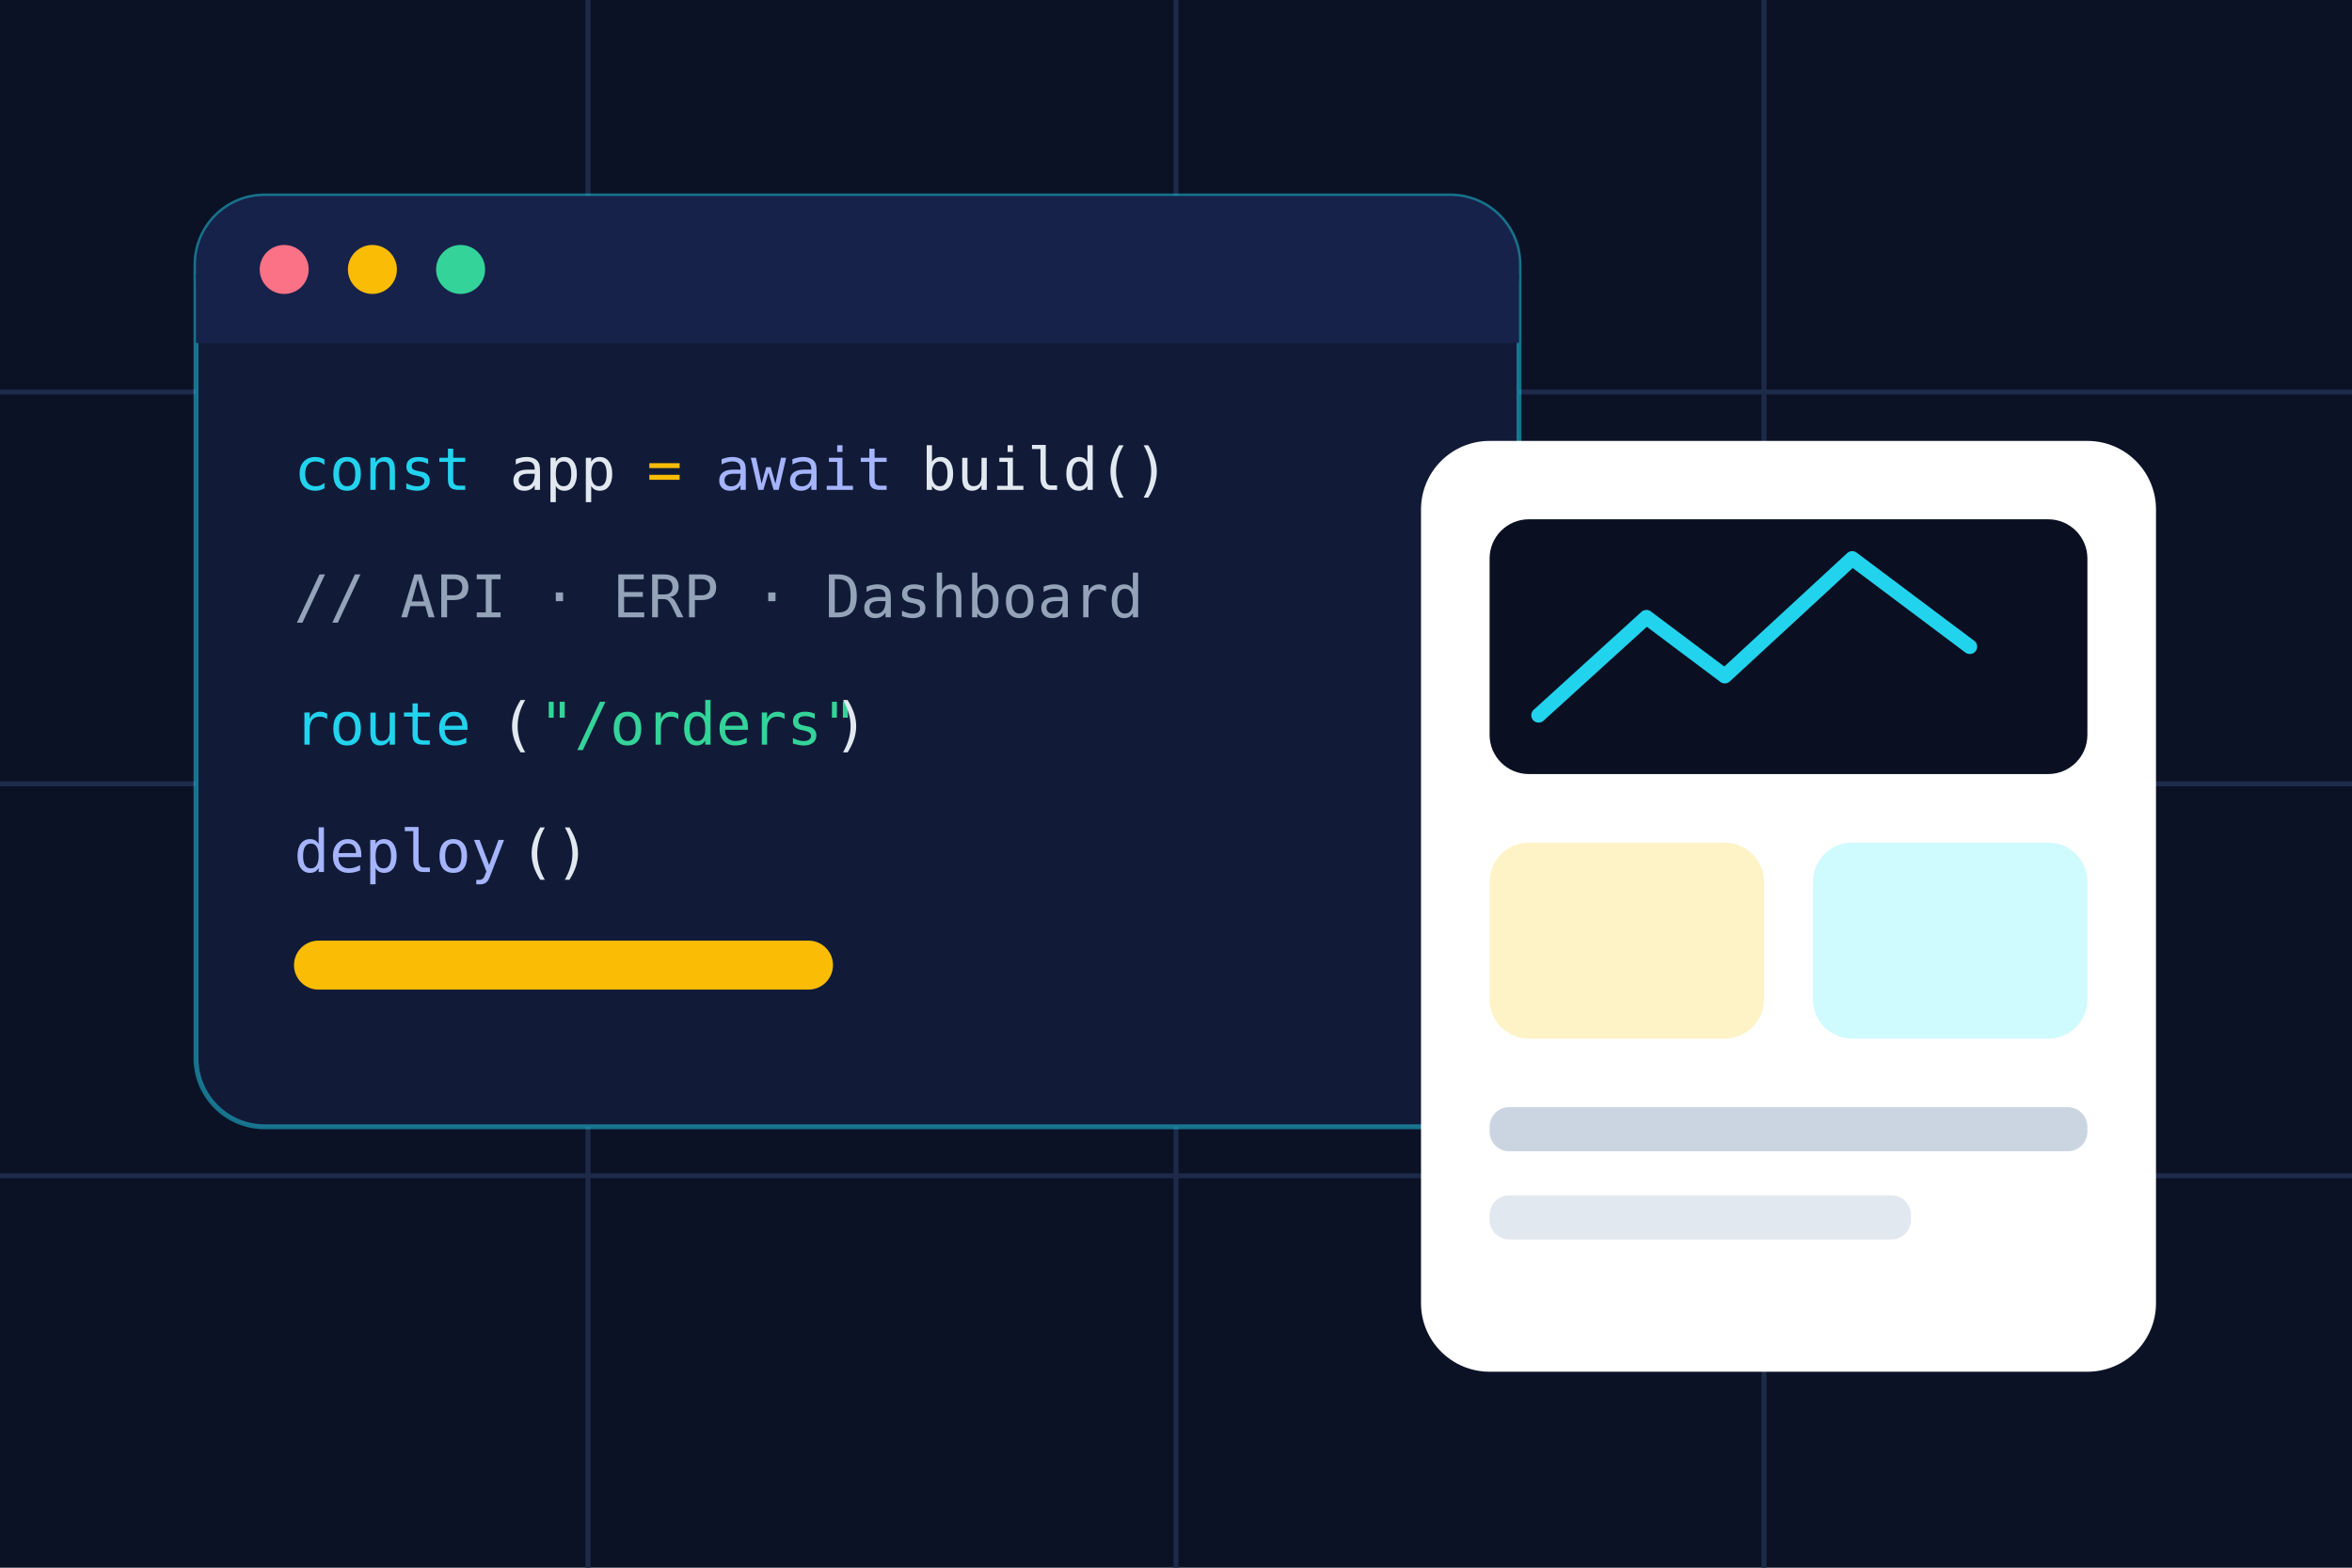
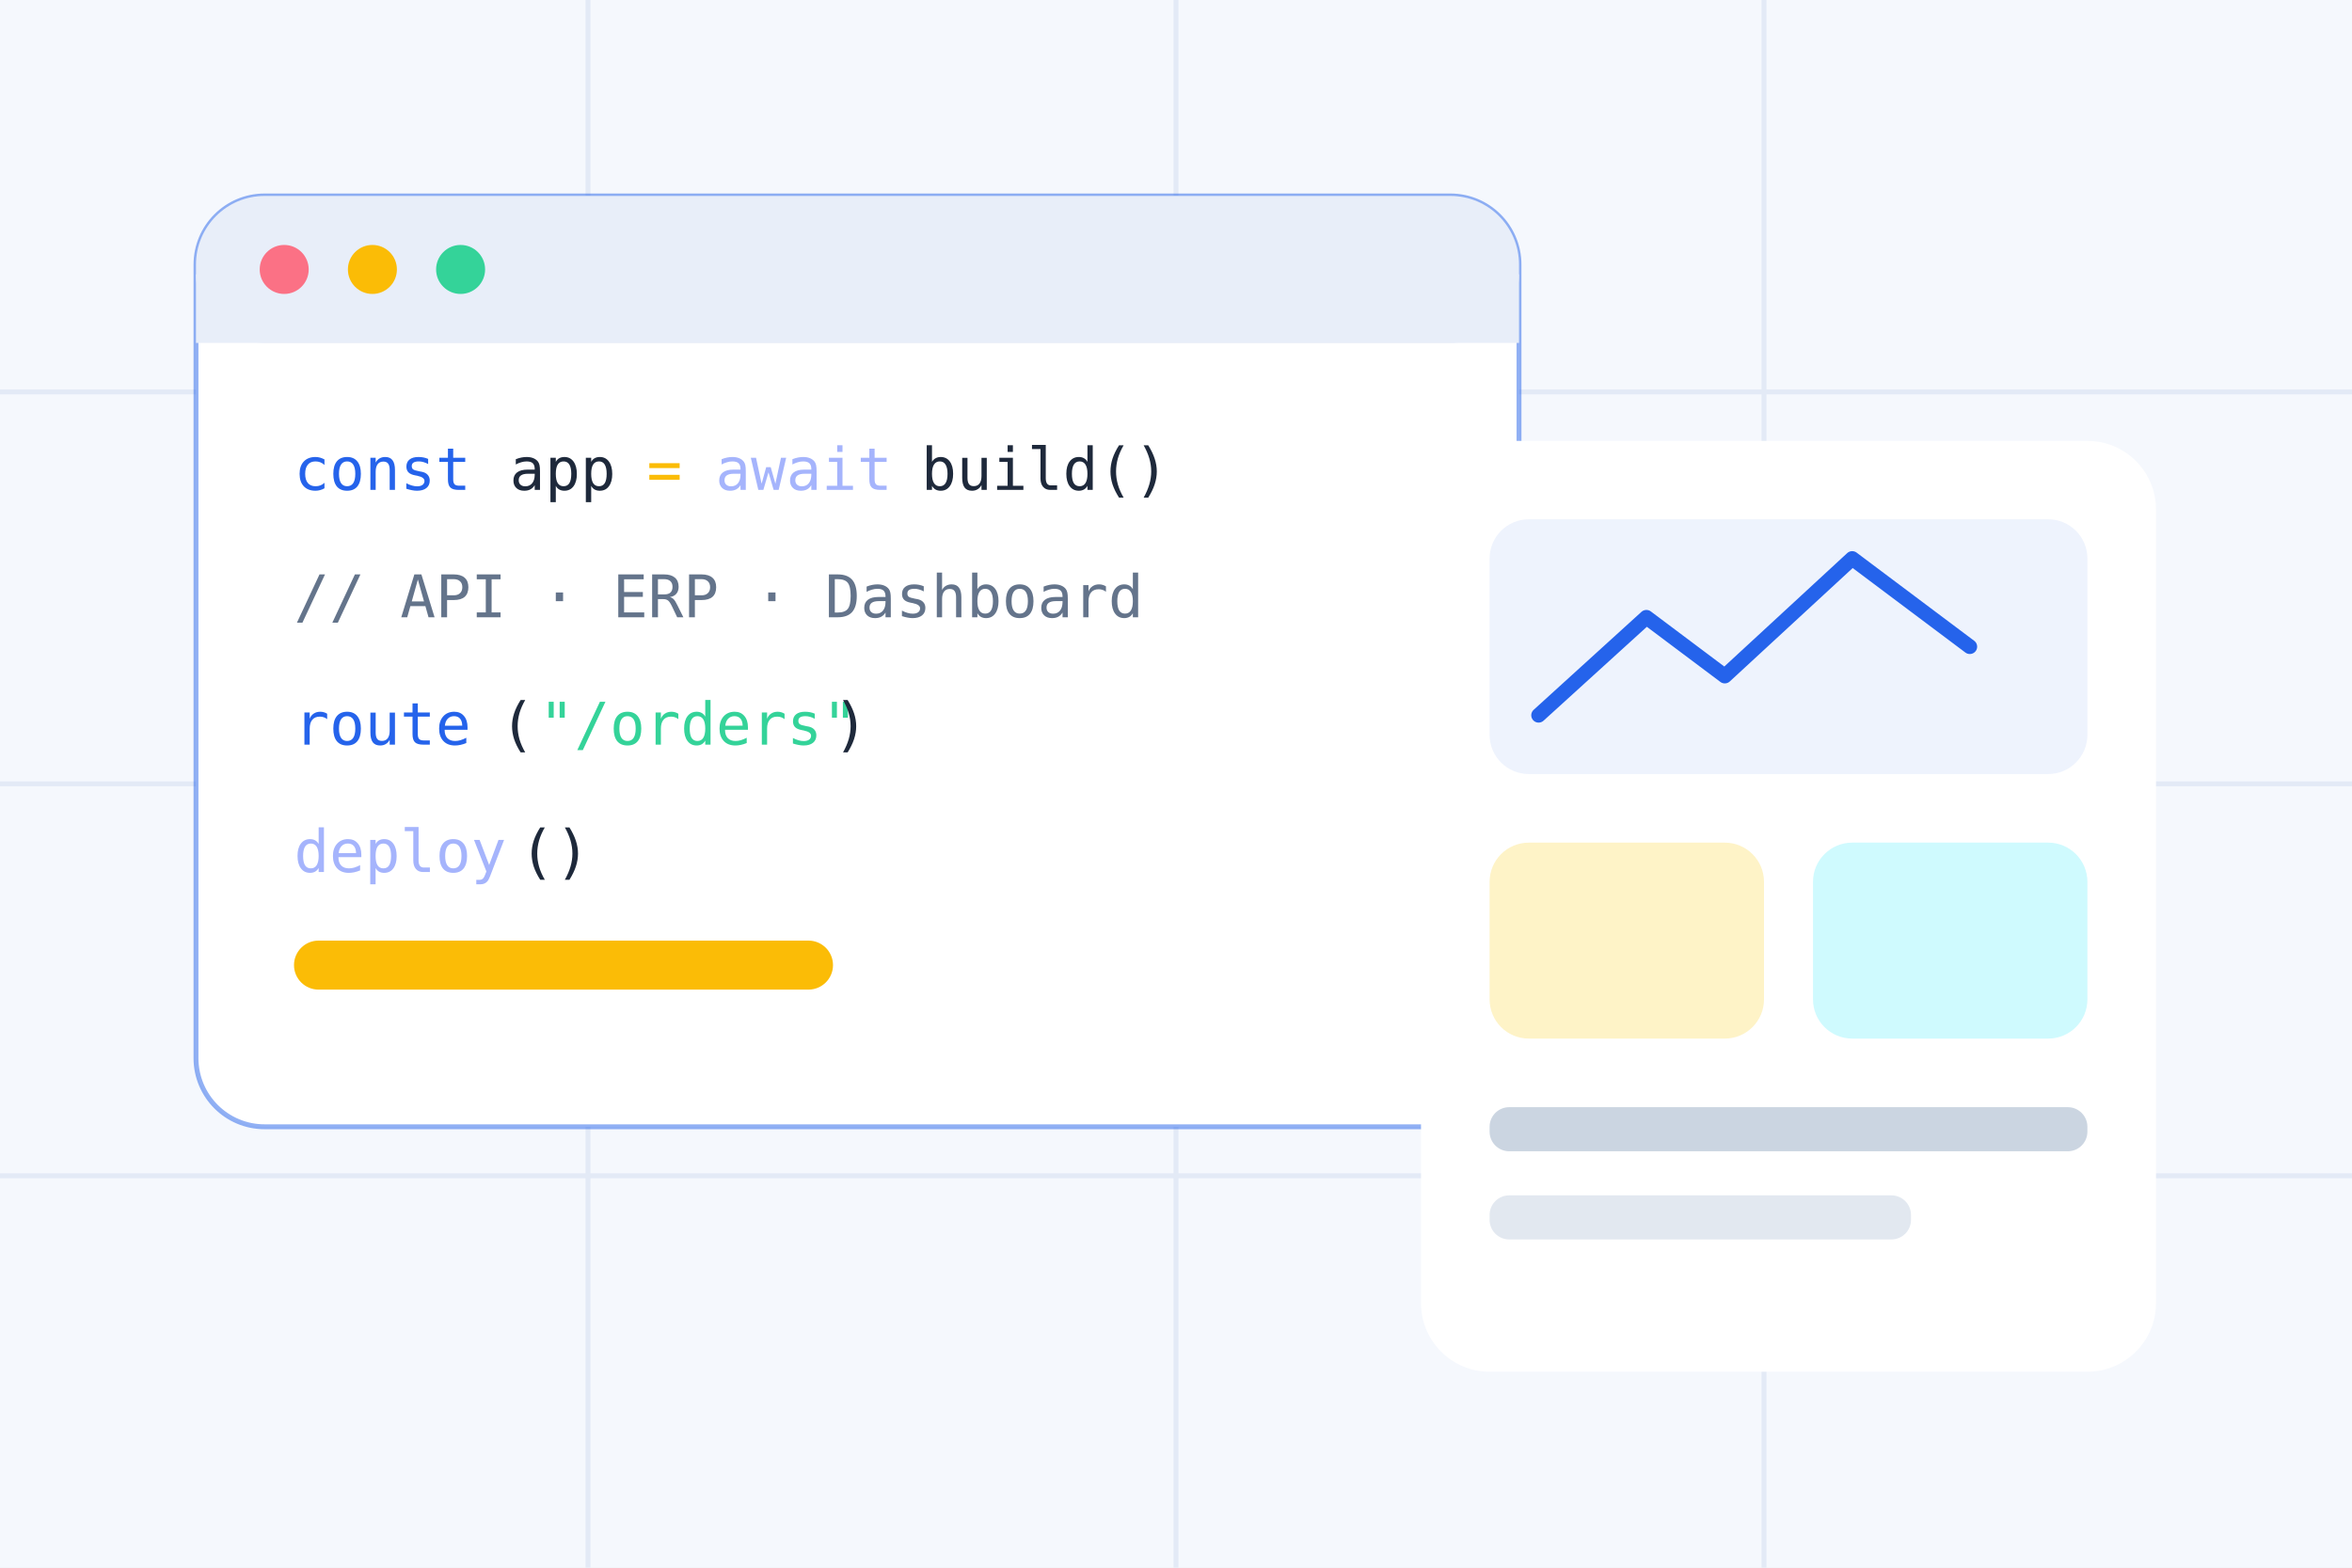
<svg xmlns="http://www.w3.org/2000/svg" viewBox="0 0 480 320" role="img" aria-label="Web and software development illustration">
-   <rect width="480" height="320" fill="#0B1226" />
-   <g fill="none" stroke="#1E2A4A">
+   <rect width="480" height="320" fill="#F5F8FD" />
+   <g fill="none" stroke="#E3EAF6">
    <path d="M0 80h480M0 160h480M0 240h480M120 0v320M240 0v320M360 0v320" />
  </g>
  <g transform="translate(40 40)">
-     <rect width="270" height="190" rx="14" fill="#111B38" stroke="#22D3EE" stroke-opacity=".5" />
-     <rect width="270" height="30" rx="14" fill="#16224A" />
-     <rect y="16" width="270" height="14" fill="#16224A" />
+     <rect width="270" height="190" rx="14" fill="#FFFFFF" stroke="#2563EB" stroke-opacity=".5" />
+     <rect width="270" height="30" rx="14" fill="#E8EEF9" />
+     <rect y="16" width="270" height="14" fill="#E8EEF9" />
    <circle cx="18" cy="15" r="5" fill="#FB7185" />
    <circle cx="36" cy="15" r="5" fill="#FBBC06" />
    <circle cx="54" cy="15" r="5" fill="#34D399" />
    <g font-family="Menlo,Consolas,monospace" font-size="12">
-       <text x="20" y="60" fill="#22D3EE">const</text>
-       <text x="64" y="60" fill="#E2E8F0">app</text>
+       <text x="20" y="60" fill="#2563EB">const</text>
+       <text x="64" y="60" fill="#1E293B">app</text>
      <text x="92" y="60" fill="#FBBC06">=</text>
      <text x="106" y="60" fill="#A5B4FC">await</text>
-       <text x="148" y="60" fill="#E2E8F0">build()</text>
-       <text x="20" y="86" fill="#94A3B8">// API · ERP · Dashboard</text>
-       <text x="20" y="112" fill="#22D3EE">route</text>
-       <text x="62" y="112" fill="#E2E8F0">(</text>
+       <text x="148" y="60" fill="#1E293B">build()</text>
+       <text x="20" y="86" fill="#64748B">// API · ERP · Dashboard</text>
+       <text x="20" y="112" fill="#2563EB">route</text>
+       <text x="62" y="112" fill="#1E293B">(</text>
      <text x="70" y="112" fill="#34D399">"/orders"</text>
-       <text x="130" y="112" fill="#E2E8F0">)</text>
+       <text x="130" y="112" fill="#1E293B">)</text>
      <text x="20" y="138" fill="#A5B4FC">deploy</text>
-       <text x="66" y="138" fill="#E2E8F0">()</text>
+       <text x="66" y="138" fill="#1E293B">()</text>
    </g>
    <rect x="20" y="152" width="110" height="10" rx="5" fill="#FBBC06" />
  </g>
  <g transform="translate(290 90)">
    <rect width="150" height="190" rx="14" fill="#fff" />
-     <rect x="14" y="16" width="122" height="52" rx="8" fill="#0A1022" />
-     <path d="M24 56l22-20 16 12 26-24 24 18" fill="none" stroke="#22D3EE" stroke-width="3" stroke-linecap="round" stroke-linejoin="round" />
+     <rect x="14" y="16" width="122" height="52" rx="8" fill="#EEF3FD" />
+     <path d="M24 56l22-20 16 12 26-24 24 18" fill="none" stroke="#2563EB" stroke-width="3" stroke-linecap="round" stroke-linejoin="round" />
    <rect x="14" y="82" width="56" height="40" rx="8" fill="#FEF3C7" />
    <rect x="80" y="82" width="56" height="40" rx="8" fill="#CFFAFE" />
    <rect x="14" y="136" width="122" height="9" rx="4" fill="#CBD5E1" />
    <rect x="14" y="154" width="86" height="9" rx="4" fill="#E2E8F0" />
  </g>
</svg>
